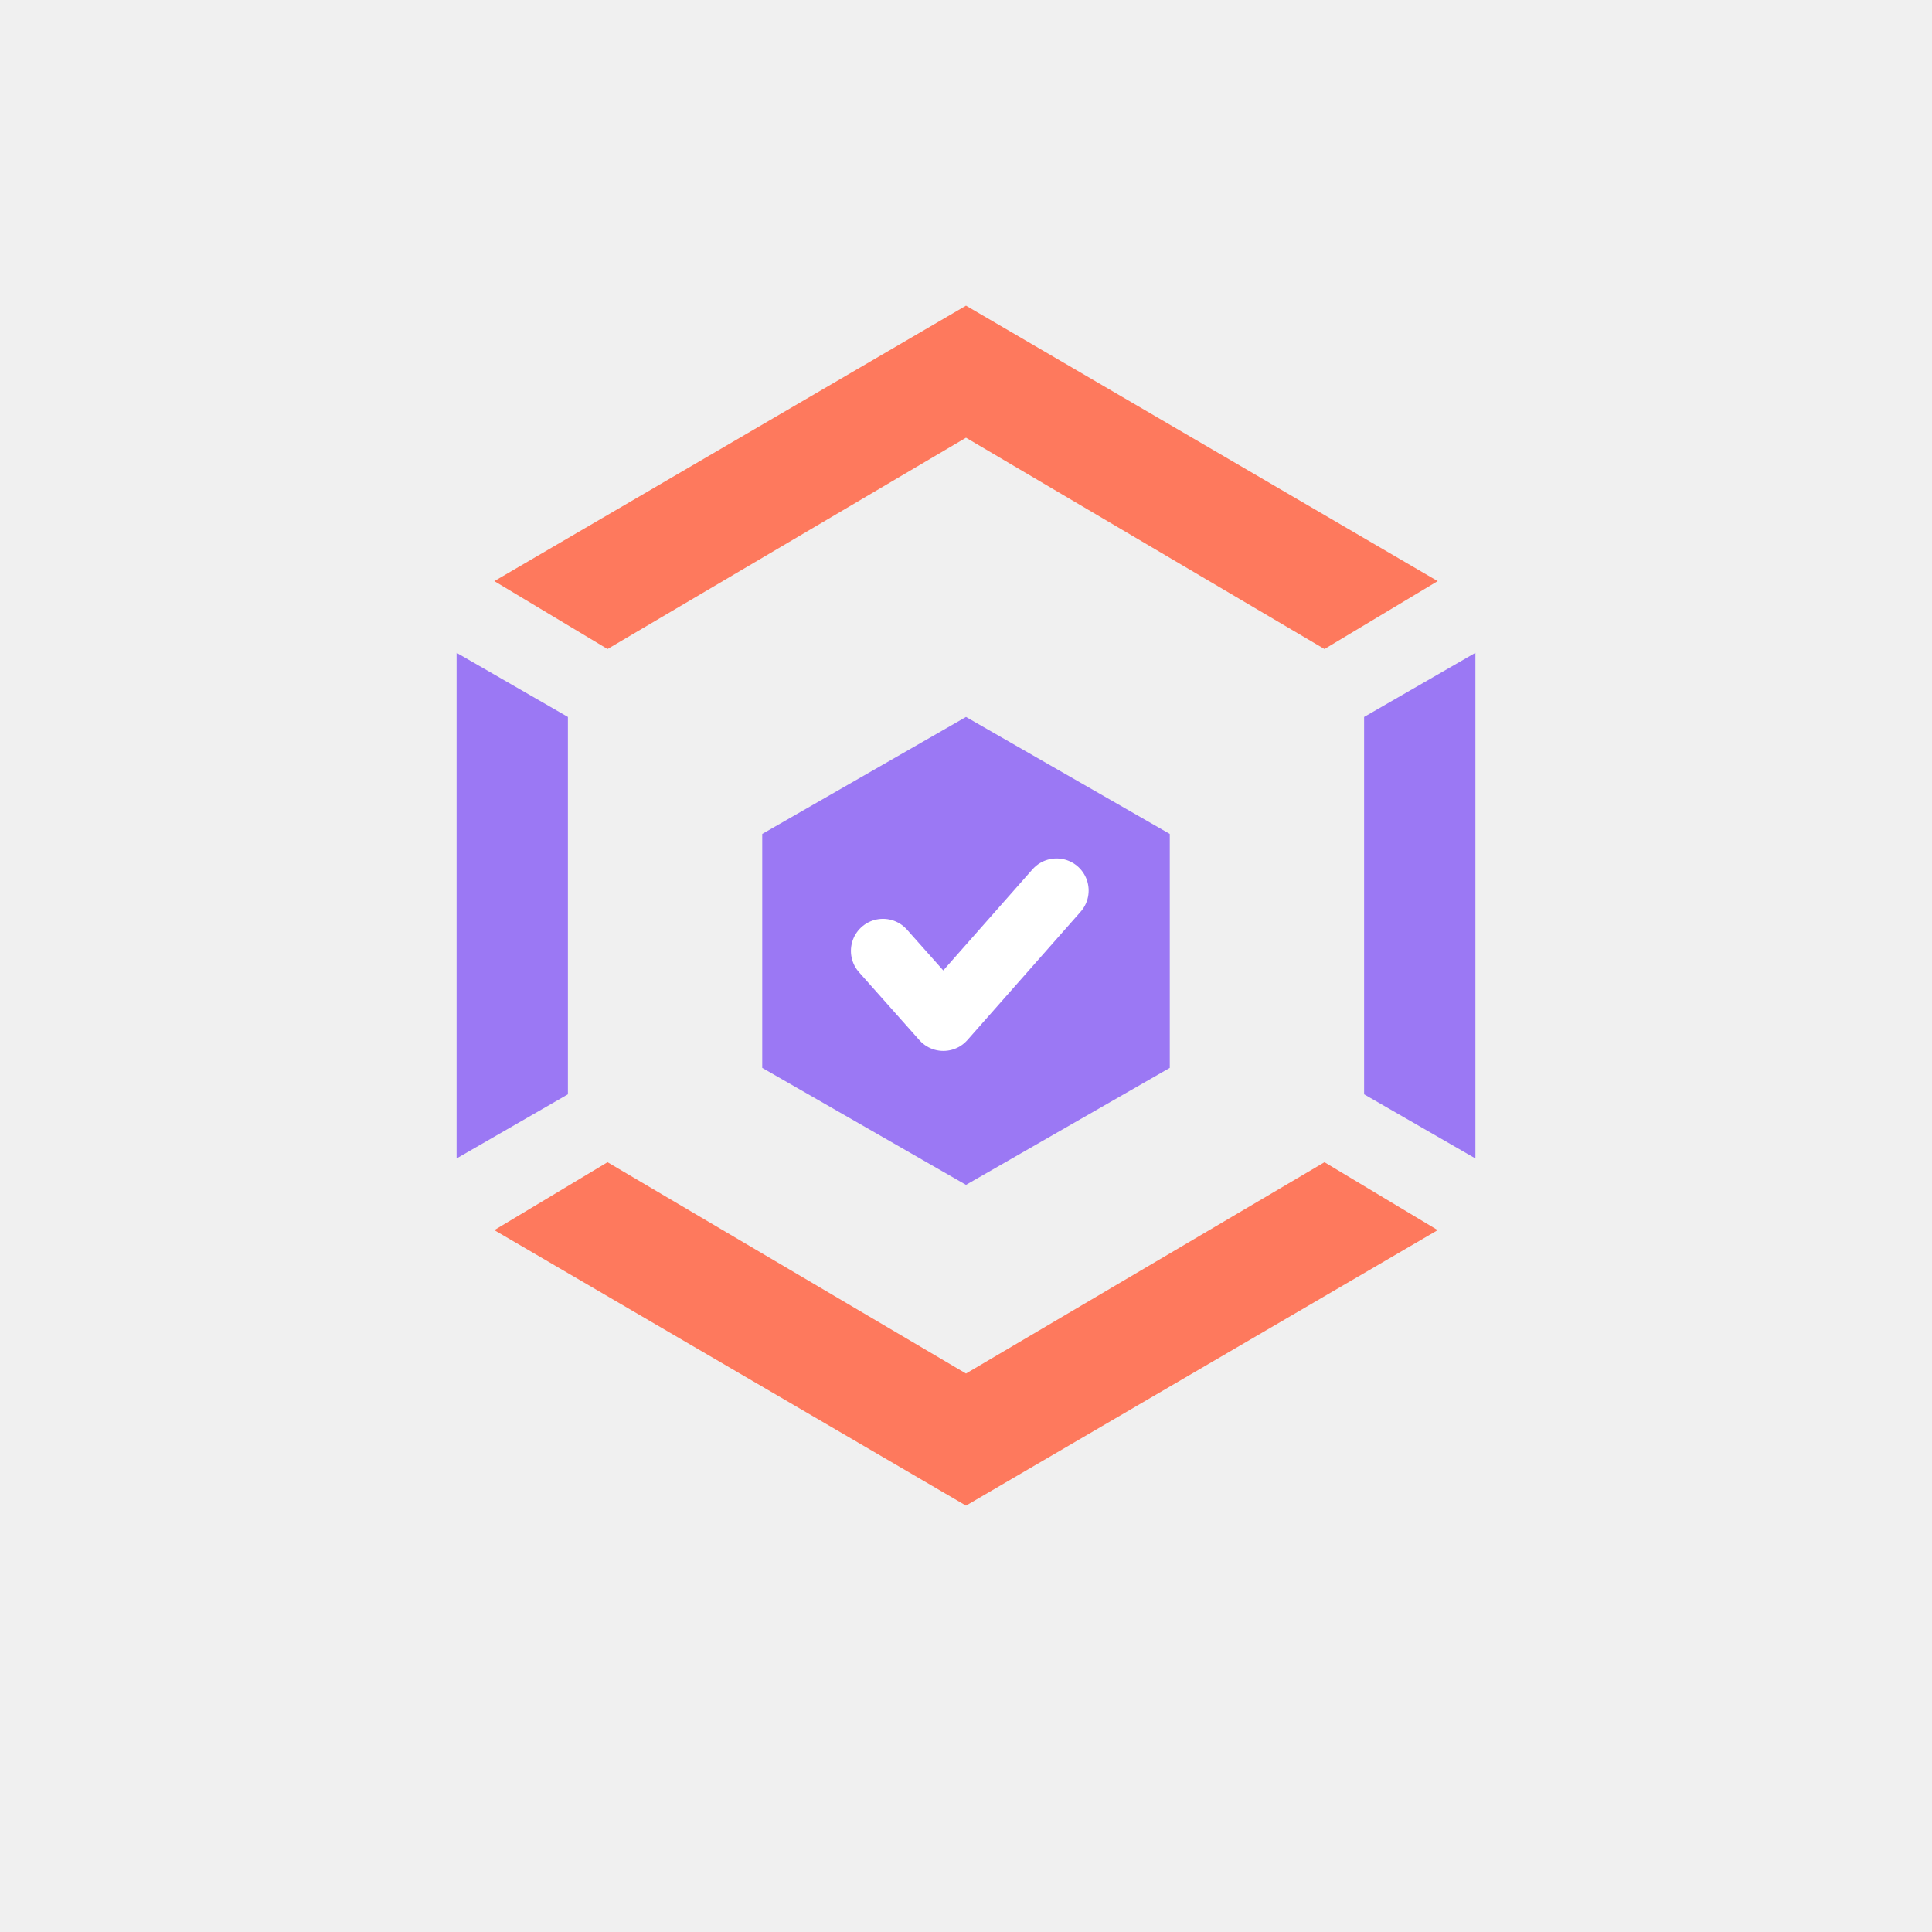
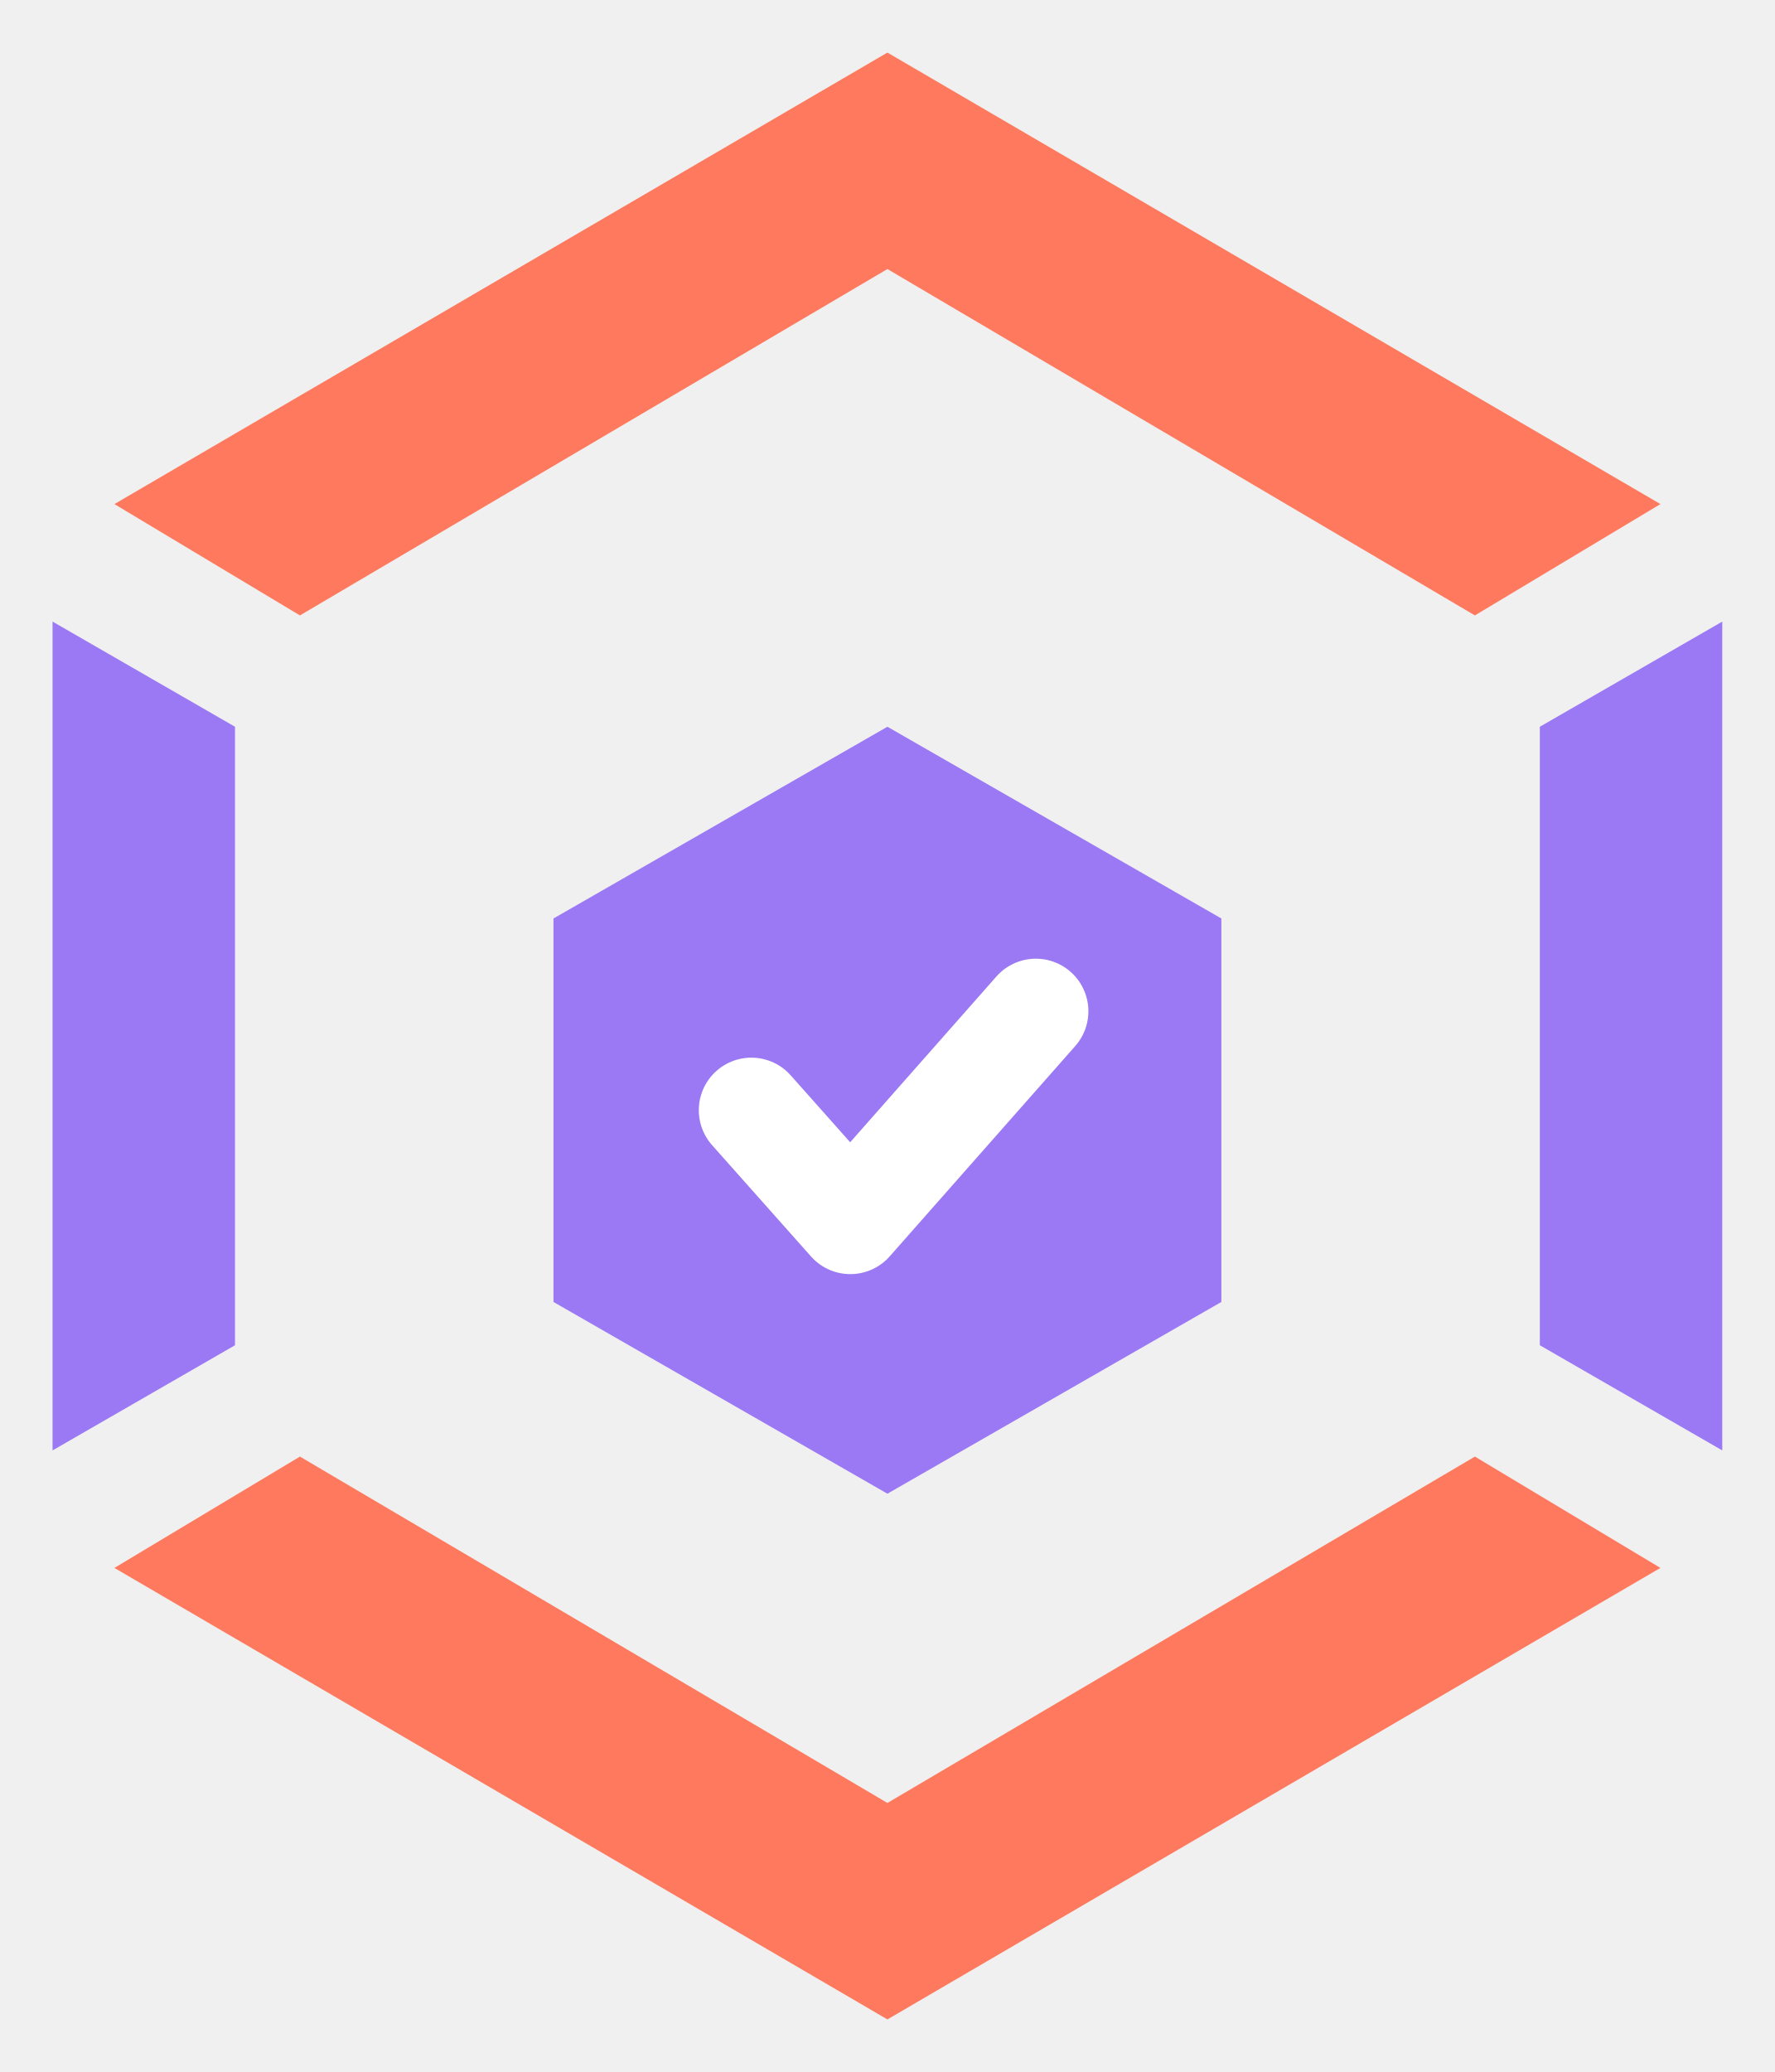
- <svg xmlns="http://www.w3.org/2000/svg" viewBox="0 0 1024 1024" fill="none">
+ <svg xmlns="http://www.w3.org/2000/svg" viewBox="225 145 574 670" fill="none">
  <path d="M762 308L702 344L512 232L322 344L262 308L512 162Z" fill="#FE795D" />
  <path d="M782 346V614L723 580V380Z" fill="#9B78F4" />
  <path d="M301 380V580L242 614V346Z" fill="#9B78F4" />
  <path d="M762 652L512 798L262 652L322 616L512 728L702 616Z" fill="#FE795D" />
  <path d="M512 380L620 442V566L512 628L404 566V442Z" fill="#9B78F4" />
  <path d="M468 504L500 540L560 472" stroke="white" stroke-width="34" stroke-linecap="round" stroke-linejoin="round" />
</svg>
